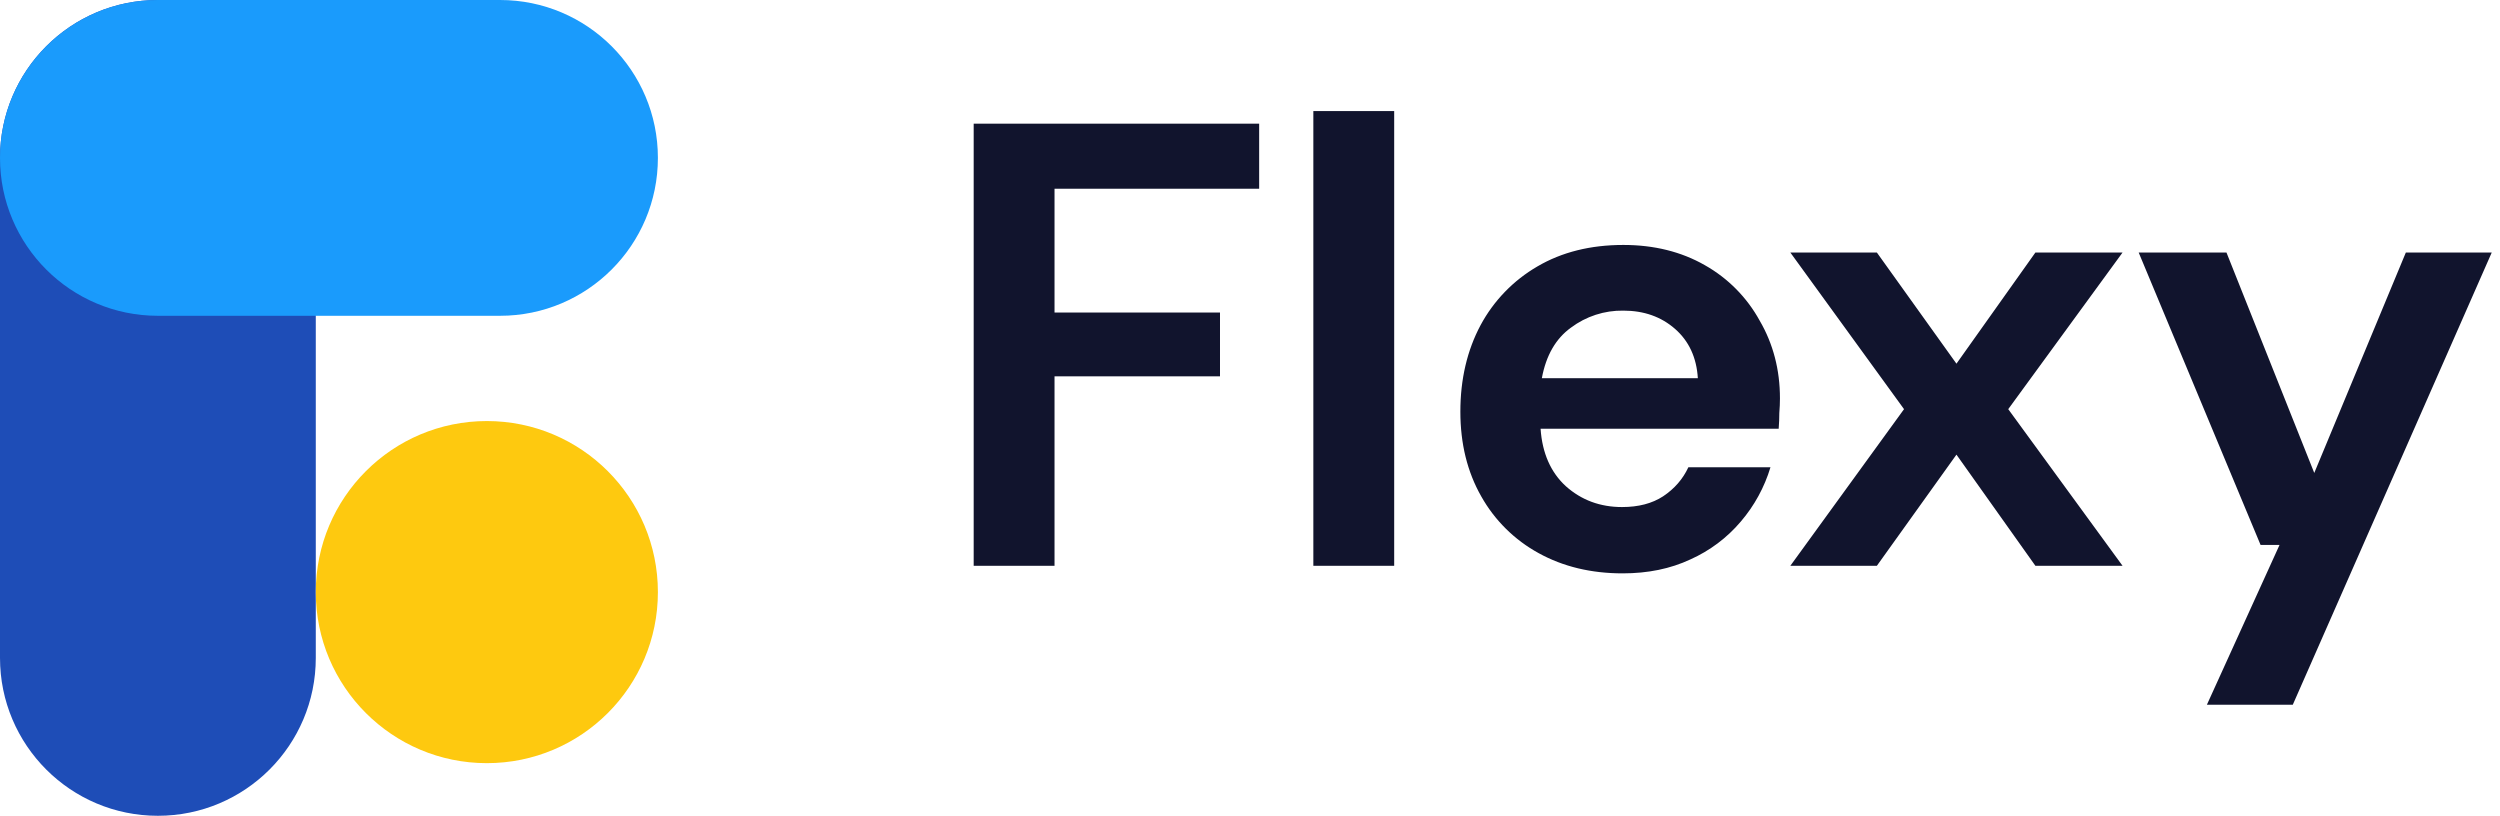
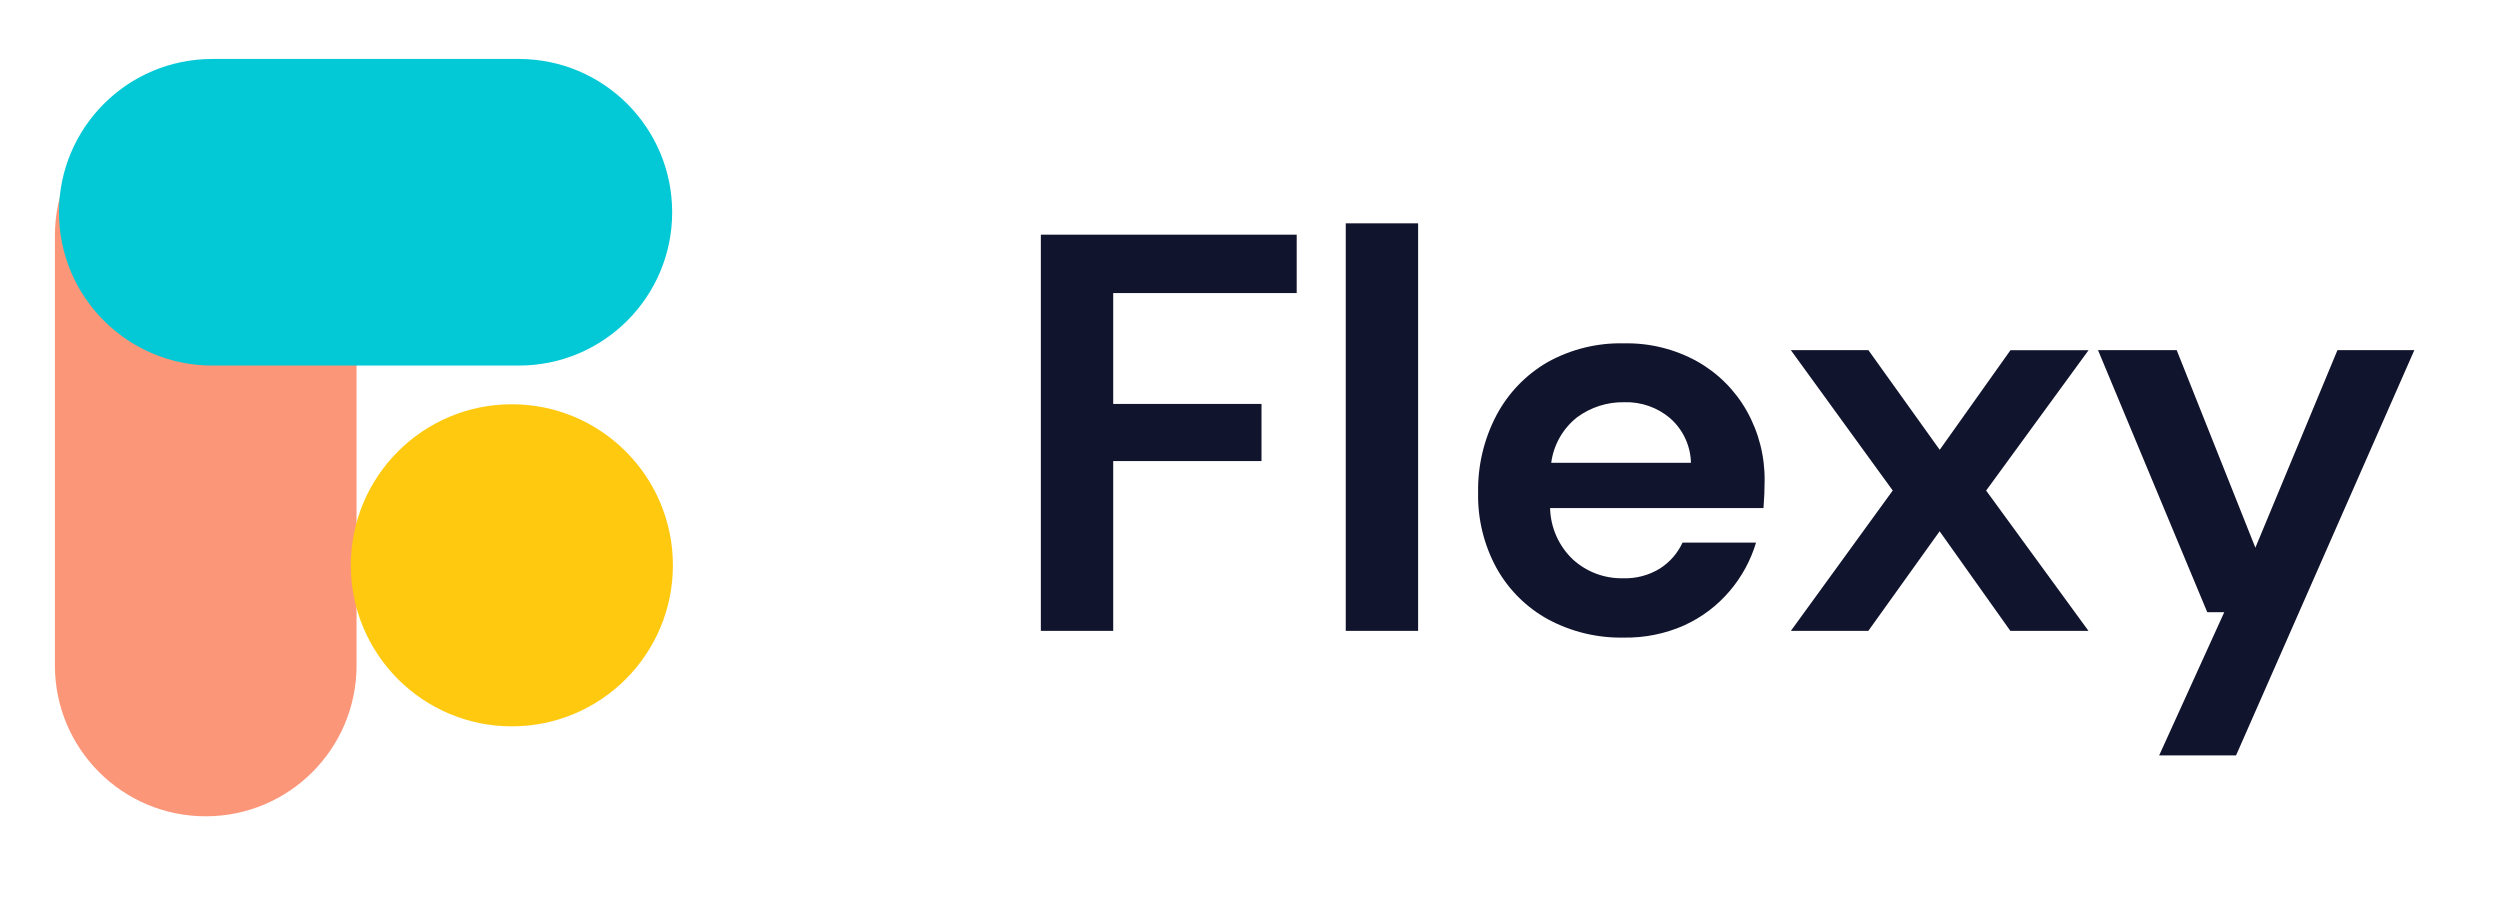
- <svg xmlns="http://www.w3.org/2000/svg" width="95" height="31" fill="none">
-   <rect width="31" height="12" x="12" fill="#1E4DB7" rx="6" transform="rotate(90 12 0)" />
-   <rect width="25" height="12" fill="#1A9BFC" rx="6" />
-   <circle cx="18.5" cy="22.5" r="6.5" fill="#FEC90F" />
-   <path fill="#11142D" d="M37 21.5V4.7h10.848v2.472h-7.776v4.704h6.288V14.3h-6.288v7.2zM49.907 21.5V4.22h3.072V21.5zM61.662 21.788q-1.8 0-3.192-.768a5.56 5.56 0 0 1-2.184-2.16q-.792-1.392-.792-3.216 0-1.848.768-3.288a5.7 5.7 0 0 1 2.16-2.232q1.392-.816 3.264-.816 1.752 0 3.096.768a5.4 5.4 0 0 1 2.088 2.112q.768 1.32.768 2.952 0 .264-.024.552 0 .288-.024.6h-9.048q.096 1.392.96 2.184.888.792 2.136.792.936 0 1.56-.408.648-.432.96-1.104h3.12a5.7 5.7 0 0 1-1.128 2.064 5.4 5.4 0 0 1-1.92 1.44q-1.128.528-2.568.528m.024-9.984a3.23 3.23 0 0 0-1.992.648q-.864.624-1.104 1.92h5.928q-.072-1.176-.864-1.872t-1.968-.696M68.033 21.5l4.32-5.952-4.32-5.952h3.288l3.024 4.224 3-4.224h3.312l-4.344 5.952 4.344 5.952h-3.312l-3-4.224-3.024 4.224zM83.862 26.78l2.76-6.072h-.72L81.27 9.596h3.336l3.336 8.376 3.48-8.376h3.264l-7.56 17.184z" />
+ <svg xmlns="http://www.w3.org/2000/svg" width="106" height="38" viewBox="0 0 106 38">
+   <defs>
+     <style>
+       .cls-1 {
+         fill: #11142d;
+       }
+ 
+       .cls-1, .cls-2 {
+         fill-rule: evenodd;
+       }
+ 
+       .cls-2 {
+         fill: #fb9678;
+         stroke:#fb9678;
+       }
+ 
+       .cls-2, .cls-3, .cls-4 {
+         stroke-width: 1px;
+       }
+ 
+       .cls-3 {
+         fill: #03c9d7;
+         stroke: #03c9d7;
+       }
+ 
+       .cls-4 {
+         fill: #fec90f;
+         stroke: #fec90f;
+       }
+     </style>
+   </defs>
+   <path id="Flexy" class="cls-1" d="M47.2,26.75v-7.2h6.288V17.126H47.2v-4.7H54.98V9.95H44.132v16.8H47.2Zm12.928,0V9.47H57.06V26.75h3.072Zm11.292-.24a5.5,5.5,0,0,0,1.92-1.452,5.659,5.659,0,0,0,1.116-2.052H71.34a2.6,2.6,0,0,1-.948,1.092,2.791,2.791,0,0,1-1.572.42,3.054,3.054,0,0,1-2.124-.792,3.1,3.1,0,0,1-.972-2.184h9.048q0.024-.312.036-0.6t0.012-.552a5.9,5.9,0,0,0-.756-2.964,5.518,5.518,0,0,0-2.1-2.1,6.132,6.132,0,0,0-3.1-.768,6.346,6.346,0,0,0-3.252.8,5.66,5.66,0,0,0-2.16,2.244,6.792,6.792,0,0,0-.78,3.288,6.388,6.388,0,0,0,.792,3.216,5.557,5.557,0,0,0,2.184,2.16,6.5,6.5,0,0,0,3.192.768A6.075,6.075,0,0,0,71.424,26.51Zm-0.588-8.76a2.592,2.592,0,0,1,.864,1.872H65.772a2.947,2.947,0,0,1,1.1-1.932,3.272,3.272,0,0,1,1.992-.636A2.875,2.875,0,0,1,70.836,17.75Zm8.384,9,3.024-4.224,3,4.224h3.312L84.212,20.8l4.344-5.952H85.244l-3,4.224L79.22,14.846H75.932l4.32,5.952-4.32,5.952H79.22Zm15.592,5.28,7.56-17.184H99.108l-3.48,8.376-3.336-8.376H88.956l4.632,11.112h0.72l-2.76,6.072h3.264Z" />
+   <path id="Rounded_Rectangle_698" data-name="Rounded Rectangle 698" class="cls-2" d="M8.723,4.086a5.9,5.9,0,0,1,5.895,5.895V28.216a5.895,5.895,0,1,1-11.79,0V9.981A5.9,5.9,0,0,1,8.723,4.086Z" />
+   <rect id="Rounded_Rectangle_699" data-name="Rounded Rectangle 699" class="cls-3" x="3" y="3" width="25" height="12" rx="6" ry="6" />
+   <circle class="cls-4" cx="21.703" cy="23.969" r="6.328" />
</svg>
